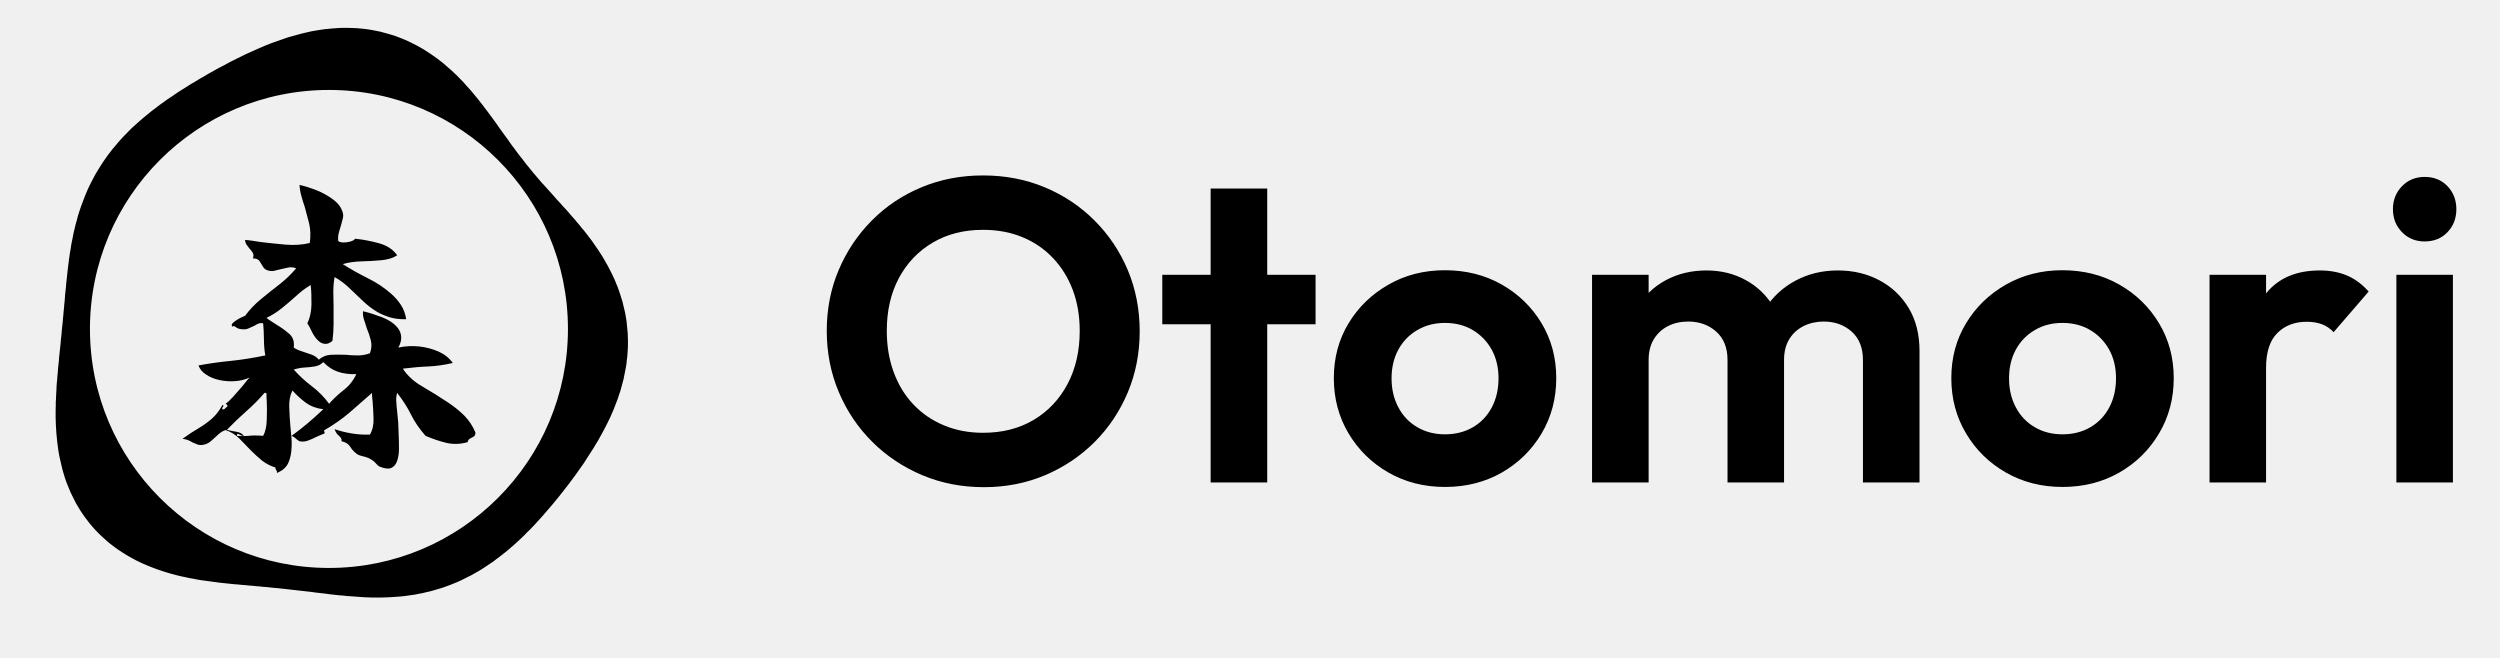
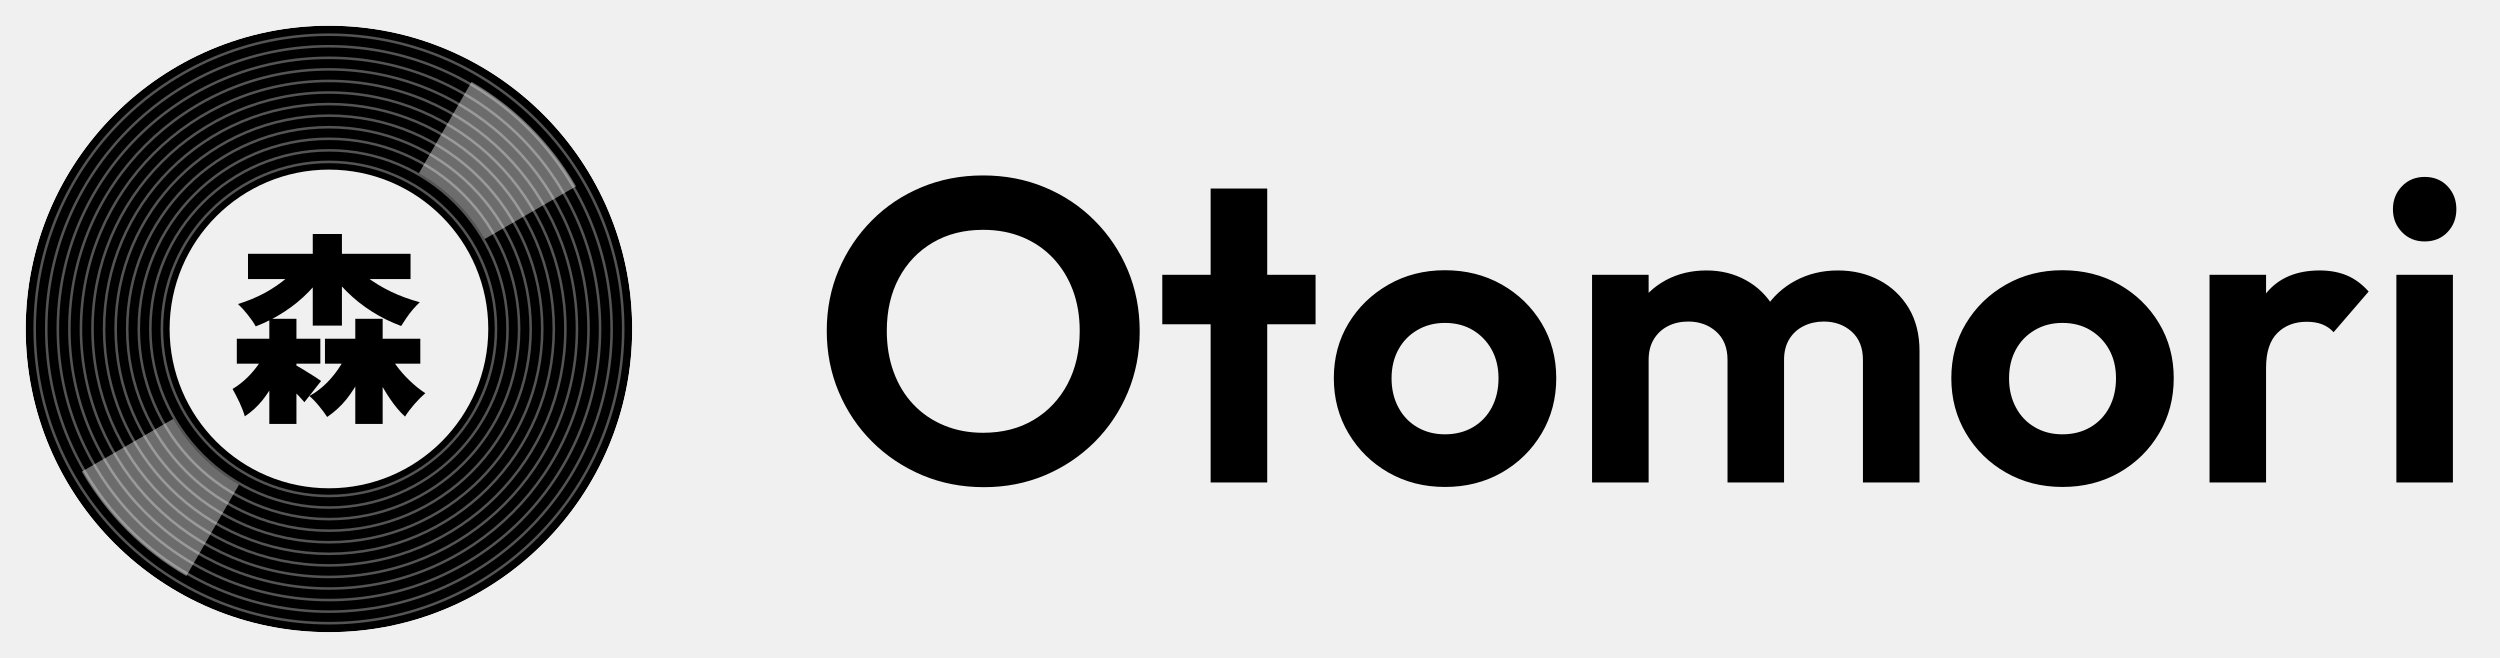
<svg xmlns="http://www.w3.org/2000/svg" viewBox="0 0 456 120" fill="currentColor">
-   <g transform="scale(0.234375)">
-     <path fill-rule="evenodd" d="M256.0 22.4 L259.1 22.1 L262.1 21.9 L265.2 21.7 L268.3 21.7 L271.4 21.7 L274.4 21.8 L277.5 21.9 L280.6 22.2 L283.6 22.5 L286.7 22.9 L289.7 23.4 L292.7 24.0 L295.8 24.6 L298.7 25.4 L301.7 26.2 L304.7 27.1 L307.6 28.0 L310.5 29.1 L313.3 30.2 L316.2 31.4 L319.0 32.7 L321.7 34.1 L324.5 35.5 L327.2 37.0 L329.8 38.5 L332.4 40.2 L335.0 41.9 L337.5 43.6 L340.0 45.4 L342.5 47.3 L344.9 49.2 L347.2 51.2 L349.5 53.2 L351.8 55.2 L354.0 57.3 L356.2 59.4 L358.3 61.6 L360.4 63.7 L362.4 66.0 L364.4 68.2 L366.4 70.4 L368.3 72.7 L370.2 75.0 L372.1 77.3 L373.9 79.6 L375.7 81.9 L377.4 84.2 L379.2 86.5 L380.9 88.8 L382.6 91.1 L384.2 93.3 L385.9 95.6 L387.5 97.9 L389.1 100.2 L390.7 102.4 L392.3 104.6 L393.9 106.8 L395.5 109.0 L397.0 111.2 L398.6 113.4 L400.2 115.5 L401.8 117.7 L403.4 119.8 L405.0 121.9 L406.6 123.9 L408.2 126.0 L409.8 128.1 L411.5 130.1 L413.1 132.1 L414.8 134.2 L416.5 136.2 L418.2 138.2 L419.9 140.2 L421.6 142.2 L423.4 144.1 L425.2 146.1 L427.0 148.1 L428.8 150.1 L430.6 152.1 L432.4 154.2 L434.2 156.2 L436.1 158.2 L437.9 160.3 L439.8 162.3 L441.7 164.4 L443.5 166.5 L445.4 168.7 L447.3 170.8 L449.1 173.0 L451.0 175.2 L452.8 177.5 L454.7 179.7 L456.5 182.0 L458.3 184.4 L460.1 186.7 L461.8 189.1 L463.5 191.6 L465.2 194.0 L466.8 196.5 L468.5 199.1 L470.0 201.6 L471.5 204.3 L473.0 206.9 L474.4 209.6 L475.8 212.3 L477.1 215.0 L478.4 217.8 L479.5 220.6 L480.7 223.4 L481.7 226.3 L482.7 229.2 L483.6 232.1 L484.5 235.0 L485.2 238.0 L485.9 240.9 L486.6 243.9 L487.1 246.9 L487.6 249.9 L487.9 253.0 L488.2 256.0 L488.5 259.0 L488.6 262.1 L488.7 265.1 L488.7 268.2 L488.6 271.2 L488.4 274.3 L488.2 277.3 L487.8 280.4 L487.5 283.4 L487.0 286.4 L486.4 289.4 L485.8 292.4 L485.2 295.4 L484.4 298.3 L483.6 301.3 L482.8 304.2 L481.8 307.1 L480.9 310.0 L479.8 312.8 L478.7 315.7 L477.6 318.5 L476.4 321.3 L475.2 324.1 L473.9 326.8 L472.6 329.5 L471.2 332.2 L469.8 334.9 L468.4 337.5 L466.9 340.2 L465.5 342.8 L463.9 345.3 L462.4 347.9 L460.8 350.4 L459.2 352.9 L457.6 355.4 L456.0 357.9 L454.4 360.4 L452.7 362.8 L451.0 365.2 L449.3 367.6 L447.6 370.0 L445.9 372.3 L444.1 374.7 L442.4 377.0 L440.6 379.3 L438.8 381.6 L437.0 383.9 L435.2 386.2 L433.4 388.4 L431.5 390.7 L429.7 392.9 L427.8 395.1 L425.9 397.3 L424.0 399.5 L422.1 401.7 L420.2 403.8 L418.2 406.0 L416.3 408.1 L414.3 410.2 L412.3 412.3 L410.2 414.3 L408.2 416.4 L406.1 418.4 L404.0 420.4 L401.9 422.3 L399.7 424.3 L397.5 426.2 L395.3 428.1 L393.1 429.9 L390.8 431.7 L388.5 433.5 L386.2 435.2 L383.9 437.0 L381.5 438.6 L379.1 440.2 L376.7 441.8 L374.2 443.4 L371.7 444.9 L369.2 446.3 L366.7 447.7 L364.1 449.0 L361.5 450.3 L358.9 451.6 L356.3 452.8 L353.6 453.9 L350.9 455.0 L348.2 456.0 L345.5 457.0 L342.7 457.9 L340.0 458.7 L337.2 459.5 L334.4 460.3 L331.6 460.9 L328.8 461.6 L326.0 462.1 L323.1 462.7 L320.3 463.1 L317.5 463.5 L314.6 463.9 L311.8 464.2 L308.9 464.4 L306.1 464.6 L303.2 464.8 L300.4 464.9 L297.6 465.0 L294.7 465.0 L291.9 465.0 L289.1 465.0 L286.3 464.9 L283.5 464.8 L280.7 464.6 L277.9 464.4 L275.1 464.2 L272.4 464.0 L269.6 463.8 L266.9 463.5 L264.1 463.3 L261.4 463.0 L258.7 462.7 L256.0 462.4 L253.3 462.0 L250.6 461.7 L247.9 461.4 L245.3 461.1 L242.6 460.7 L239.9 460.4 L237.2 460.1 L234.6 459.8 L231.9 459.5 L229.3 459.2 L226.6 458.9 L223.9 458.6 L221.2 458.3 L218.6 458.0 L215.9 457.7 L213.2 457.5 L210.5 457.2 L207.8 456.9 L205.0 456.7 L202.3 456.4 L199.5 456.2 L196.8 455.9 L194.0 455.7 L191.2 455.4 L188.4 455.2 L185.6 454.9 L182.7 454.7 L179.8 454.4 L177.0 454.1 L174.1 453.8 L171.2 453.5 L168.2 453.1 L165.3 452.7 L162.3 452.3 L159.4 451.9 L156.4 451.5 L153.4 451.0 L150.4 450.4 L147.4 449.9 L144.4 449.2 L141.4 448.6 L138.4 447.9 L135.4 447.1 L132.4 446.3 L129.4 445.4 L126.5 444.5 L123.5 443.5 L120.5 442.4 L117.6 441.3 L114.7 440.1 L111.8 438.9 L109.0 437.6 L106.1 436.2 L103.3 434.7 L100.6 433.2 L97.9 431.6 L95.2 429.9 L92.6 428.2 L90.0 426.4 L87.5 424.5 L85.0 422.6 L82.6 420.5 L80.3 418.4 L78.0 416.3 L75.8 414.1 L73.6 411.8 L71.5 409.4 L69.5 407.0 L67.6 404.5 L65.7 402.0 L63.9 399.4 L62.2 396.8 L60.6 394.1 L59.0 391.4 L57.6 388.6 L56.2 385.8 L54.8 382.9 L53.6 380.0 L52.4 377.1 L51.3 374.2 L50.3 371.2 L49.4 368.2 L48.5 365.1 L47.8 362.1 L47.1 359.0 L46.4 356.0 L45.8 352.9 L45.3 349.8 L44.9 346.7 L44.5 343.6 L44.2 340.5 L43.9 337.4 L43.7 334.3 L43.5 331.2 L43.4 328.2 L43.3 325.1 L43.3 322.0 L43.3 319.0 L43.4 316.0 L43.4 313.0 L43.6 310.0 L43.7 307.0 L43.9 304.0 L44.0 301.1 L44.2 298.1 L44.5 295.2 L44.7 292.3 L45.0 289.4 L45.2 286.6 L45.5 283.7 L45.8 280.9 L46.0 278.1 L46.3 275.3 L46.6 272.5 L46.9 269.7 L47.2 266.9 L47.4 264.2 L47.7 261.5 L48.0 258.7 L48.2 256.0 L48.5 253.3 L48.8 250.6 L49.0 247.9 L49.3 245.2 L49.5 242.5 L49.8 239.8 L50.0 237.1 L50.3 234.4 L50.5 231.7 L50.7 229.0 L51.0 226.3 L51.3 223.6 L51.5 220.9 L51.8 218.2 L52.1 215.4 L52.4 212.7 L52.7 210.0 L53.0 207.3 L53.4 204.5 L53.7 201.8 L54.1 199.1 L54.5 196.3 L55.0 193.6 L55.4 190.8 L55.9 188.1 L56.5 185.3 L57.0 182.6 L57.6 179.9 L58.3 177.1 L58.9 174.4 L59.7 171.7 L60.4 168.9 L61.2 166.2 L62.1 163.5 L63.0 160.8 L64.0 158.1 L65.0 155.5 L66.0 152.8 L67.1 150.2 L68.2 147.6 L69.4 145.0 L70.7 142.4 L72.0 139.9 L73.3 137.4 L74.7 134.9 L76.2 132.4 L77.7 130.0 L79.2 127.6 L80.8 125.2 L82.5 122.8 L84.1 120.5 L85.9 118.2 L87.6 116.0 L89.5 113.8 L91.3 111.6 L93.2 109.4 L95.1 107.3 L97.1 105.2 L99.1 103.2 L101.1 101.1 L103.2 99.1 L105.3 97.2 L107.4 95.3 L109.6 93.4 L111.8 91.5 L114.0 89.7 L116.2 87.9 L118.4 86.1 L120.7 84.4 L123.0 82.6 L125.3 80.9 L127.6 79.3 L129.9 77.6 L132.3 76.0 L134.7 74.4 L137.0 72.8 L139.4 71.2 L141.8 69.7 L144.2 68.2 L146.7 66.6 L149.1 65.1 L151.6 63.7 L154.0 62.2 L156.5 60.7 L159.0 59.3 L161.5 57.8 L164.0 56.4 L166.5 55.0 L169.0 53.6 L171.6 52.2 L174.2 50.9 L176.7 49.5 L179.3 48.1 L181.9 46.8 L184.5 45.5 L187.2 44.2 L189.8 42.9 L192.5 41.6 L195.2 40.4 L197.9 39.2 L200.6 38.0 L203.4 36.8 L206.1 35.6 L208.9 34.5 L211.7 33.4 L214.6 32.4 L217.4 31.4 L220.3 30.4 L223.1 29.4 L226.1 28.5 L229.0 27.7 L231.9 26.9 L234.9 26.1 L237.9 25.4 L240.8 24.7 L243.8 24.1 L246.9 23.6 L249.9 23.1 L252.9 22.7 L256.0 22.4 Z M442 256 A186 186 0 1 0 70 256 A186 186 0 1 0 442 256 Z" />
-     <path fill-rule="evenodd" d="M370.0 336.6Q370.0 338.9 368.6 339.8Q367.2 340.6 365.8 341.3Q364.4 342.0 363.9 344.1Q355.4 346.5 347.6 344.7Q339.9 342.9 331.2 339.2Q323.9 330.9 319.9 322.7Q315.9 314.5 309.1 305.8Q308.1 308.8 308.4 312.5Q308.6 316.1 309.1 320.4Q309.3 322.9 309.6 325.8Q310.0 328.6 310.0 331.4Q310.0 332.8 310.1 334.1Q310.2 335.4 310.2 336.8Q310.5 342.9 310.5 349.1Q310.5 355.2 308.8 359.4Q307.4 362.9 304.4 364.2Q301.3 365.5 295.6 363.2Q294.0 362.5 292.7 360.8Q291.4 359.2 289.5 358.0Q286.7 356.1 283.2 355.3Q279.6 354.5 278.0 353.5Q274.5 350.9 272.5 347.6Q270.5 344.4 265.8 343.4Q266.0 341.8 265.3 340.8Q264.6 339.9 263.9 339.2Q262.9 338.5 262.0 337.3Q261.1 336.1 260.4 334.0Q266.5 336.1 273.6 337.3Q280.8 338.5 287.9 338.2Q290.9 333.1 290.7 325.8Q290.5 318.5 290.0 312.6Q289.8 310.5 289.6 308.7Q289.5 306.9 289.5 305.8Q280.8 313.5 272.0 321.1Q263.2 328.6 252.6 334.7Q251.9 335.2 252.4 335.9Q252.8 336.8 252.6 337.3Q250.7 338.0 249.2 338.7Q247.6 339.4 246.0 340.1Q242.7 341.8 239.6 342.9Q236.6 344.1 233.1 343.4Q231.4 342.5 230.1 341.2Q228.8 339.9 226.9 339.2Q233.8 334.2 239.2 329.6Q244.6 325.1 251.6 318.5Q243.6 317.5 238.0 313.4Q232.4 309.3 227.6 303.9Q224.8 309.3 225.1 316.7Q225.3 324.1 226.0 331.9Q226.5 336.1 226.8 340.4Q227.2 344.6 226.9 348.4Q226.7 354.9 224.4 360.2Q222.0 365.5 215.4 368.1Q215.9 366.9 214.9 365.8Q214.2 364.8 214.5 363.9Q208.4 362.0 203.9 358.4Q199.4 354.7 195.4 350.7Q190.9 346.0 186.4 341.4Q181.8 336.8 175.6 334.7Q172.6 335.6 169.9 338.1Q167.2 340.6 164.6 342.9Q162.0 345.3 158.9 346.0Q155.9 346.7 153.9 346.0Q151.9 345.3 150.0 344.4Q148.4 343.4 146.5 342.6Q144.6 341.8 142.0 341.5Q148.8 336.6 154.5 333.3Q160.1 330.0 164.8 325.9Q169.5 321.8 173.1 315.2Q174.5 315.4 173.5 316.6Q172.6 317.8 173.1 318.5Q174.5 318.9 175.2 317.8Q175.9 316.8 176.6 316.8Q177.8 315.6 175.6 314.2Q178.2 312.4 181.5 308.7Q184.8 305.1 188.6 300.6Q190.0 298.7 192.1 296.2Q194.2 293.8 194.2 293.8Q189.5 296.1 183.3 296.6Q177.1 297.1 170.9 295.8Q164.8 294.5 160.4 291.5Q155.9 288.6 154.5 284.4Q166.2 282.2 179.2 280.9Q192.1 279.6 206.5 276.6Q205.5 271.9 205.4 264.1Q205.3 256.4 204.8 251.6Q202.9 251.2 201.3 251.8Q199.6 252.4 198.0 253.5Q195.6 254.7 192.9 255.8Q190.2 256.8 186.2 255.9Q185.1 255.6 184.5 255.2Q183.9 254.7 183.4 254.5Q182.0 253.3 180.8 254.2Q179.2 252.4 183.1 249.8Q186.9 247.2 190.7 245.8Q196.1 238.5 203.2 232.7Q210.2 226.9 217.5 221.3Q224.8 215.6 230.5 208.8Q227.4 207.6 224.4 208.2Q221.3 208.8 218.5 209.5Q215.9 210.2 213.6 210.7Q211.4 211.2 209.3 210.7Q206.0 210.0 204.7 207.6Q203.4 205.3 202.0 203.2Q200.6 201.1 196.8 201.1Q197.8 198.5 196.7 196.7Q195.6 194.9 194.2 193.5Q193.1 192.1 192.0 190.6Q190.9 189.1 190.7 186.7Q193.5 186.9 196.7 187.4Q199.9 187.9 203.2 188.4Q212.4 189.5 222.5 190.4Q232.6 191.2 241.1 189.1Q242.2 180.8 240.6 174.0Q238.9 167.2 237.1 160.8Q235.6 156.6 234.5 152.4Q233.3 148.1 233.1 143.9Q239.2 145.3 246.4 148.1Q253.5 150.9 259.3 155.3Q265.1 159.6 266.7 165.3Q267.4 167.6 266.8 170.0Q266.2 172.4 265.5 174.9Q264.6 177.8 263.8 180.7Q262.9 183.6 263.2 187.4Q264.1 188.6 266.9 188.7Q269.8 188.8 272.6 188.0Q275.4 187.2 276.4 185.8Q285.5 186.7 294.9 189.3Q304.4 191.9 309.1 198.7Q304.4 201.8 296.9 202.5Q289.5 203.2 281.5 203.4Q273.5 203.6 266.7 205.5Q275.6 211.2 286.0 216.4Q296.4 221.5 304.4 228.6Q308.8 232.4 312.0 237.3Q315.2 242.2 316.1 248.4Q309.3 248.6 303.9 247.1Q298.5 245.5 293.8 242.9Q287.6 239.2 282.4 234.2Q277.1 229.3 271.9 224.2Q266.7 219.2 260.4 215.6Q259.4 221.1 259.4 226.9Q259.4 232.8 259.6 238.9Q259.6 245.5 259.6 252.1Q259.6 258.7 258.7 265.3Q255.6 267.9 252.9 267.6Q250.2 267.4 248.1 265.5Q245.1 262.9 242.9 258.5Q240.8 254.0 239.2 251.6Q242.2 245.5 242.4 236.9Q242.5 228.4 241.8 221.8Q235.6 225.5 230.4 230.4Q225.1 235.2 219.6 239.6Q214.2 244.1 207.4 247.4Q209.1 248.8 211.2 250.1Q213.3 251.4 215.4 252.8Q220.6 255.9 225.1 259.8Q229.5 263.6 228.6 270.5Q231.4 272.4 235.2 273.5Q238.9 274.7 242.5 276.0Q246.0 277.3 248.1 279.9Q252.1 276.4 257.5 276.1Q262.9 275.9 269.1 276.1Q273.8 276.6 278.6 276.6Q283.4 276.6 287.9 274.9Q289.8 269.8 288.6 264.9Q287.4 260.1 285.5 255.6Q284.4 252.1 283.3 248.8Q282.2 245.5 282.5 242.2Q289.5 243.9 297.4 246.9Q305.3 250.0 309.3 254.9Q311.9 258.0 312.2 261.9Q312.6 265.8 310.0 270.5Q317.8 268.8 326.0 269.6Q334.2 270.5 341.3 273.6Q348.4 276.8 352.4 282.5Q342.2 284.8 333.4 285.2Q324.6 285.5 313.5 286.9Q318.9 295.2 328.9 300.9Q338.9 306.7 348.8 313.3Q355.6 317.8 361.3 323.4Q366.9 329.1 370.0 336.6ZM277.3 291.2Q269.1 291.4 262.9 289.3Q256.8 287.2 251.6 281.8Q249.1 284.4 245.3 285.1Q241.5 285.8 237.3 286.0Q233.1 286.2 228.6 287.6Q234.9 294.7 242.7 300.6Q250.5 306.5 256.1 314.2Q261.3 308.4 267.5 303.5Q273.8 298.7 277.3 291.2ZM207.4 306.5Q207.2 305.5 205.8 305.8Q199.2 313.5 191.5 320.2Q183.9 326.9 176.6 334.5Q179.9 335.4 183.9 336.0Q187.9 336.6 189.8 339.2Q189.1 339.4 188.4 339.1Q187.6 338.7 186.9 338.5Q185.8 337.8 185.1 337.6Q184.4 337.5 184.4 339.2Q186.7 339.4 188.8 339.4Q190.9 339.4 193.3 339.2Q195.6 338.9 198.4 338.9Q201.1 338.9 204.8 339.2Q207.4 334.5 207.6 326.6Q207.9 318.7 207.6 312.4Q207.4 310.7 207.4 309.2Q207.4 307.6 207.4 306.5Z" />
+   <g transform="scale(0.234375)" fill="currentColor">
+     <mask id="otomori-vinil-a" maskUnits="userSpaceOnUse" x="0" y="0" width="512" height="512">
+       <circle cx="256" cy="256" r="236" fill="#fff" />
+       <circle cx="256" cy="256" r="124" fill="#000" />
+       <g fill="none" stroke="#000" stroke-width="2" stroke-opacity=".35">
+         <circle cx="256" cy="256" r="130" />
+         <circle cx="256" cy="256" r="139" />
+         <circle cx="256" cy="256" r="148" />
+         <circle cx="256" cy="256" r="157" />
+         <circle cx="256" cy="256" r="166" />
+         <circle cx="256" cy="256" r="175" />
+         <circle cx="256" cy="256" r="184" />
+         <circle cx="256" cy="256" r="193" />
+         <circle cx="256" cy="256" r="202" />
+         <circle cx="256" cy="256" r="211" />
+         <circle cx="256" cy="256" r="220" />
+         <circle cx="256" cy="256" r="229" />
+       </g>
+       <path fill="#000" fill-opacity=".45" d="M367.0 63.7 A222 222 0 0 1 448.3 145.0 L377.2 186.0 A140 140 0 0 0 326.0 134.8 Z M145.0 448.3 A222 222 0 0 1 63.7 367.0 L134.8 326.0 A140 140 0 0 0 186.0 377.2 Z" />
+     </mask>
+     <circle cx="256" cy="256" r="236" mask="url(#otomori-vinil-a)" />
+     <path d="M193.0 197.5H319.5V217.2H193.0ZM184.3 263.6H249.3V283.0H184.3ZM252.9 263.6H327.1V283.0H252.9ZM243.4 182.1H266.1V253.4H243.4ZM209.6 248.1H230.7V329.9H209.6ZM276.5 248.1H297.8V329.9H276.5ZM236.6 201.2 255.1 208.0Q248.9 218.3 240.3 227.0Q231.8 235.8 221.3 242.6Q210.8 249.5 199.0 254.0Q196.8 249.9 192.7 244.8Q188.6 239.7 185.2 236.6Q196.1 233.3 206.0 228.0Q215.9 222.6 223.9 215.7Q231.8 208.8 236.6 201.2ZM270.6 201.2Q276.2 208.6 284.9 215.2Q293.6 221.8 304.3 227.0Q315.0 232.1 326.7 235.2Q324.3 237.4 321.5 240.6Q318.7 243.9 316.3 247.4Q313.9 250.9 312.2 253.7Q300.3 249.3 289.5 242.5Q278.7 235.7 269.7 226.7Q260.7 217.8 254.0 207.6ZM273.1 267.6 289.2 272.0Q285.8 282.9 280.8 292.9Q275.9 302.9 269.4 311.0Q262.8 319.0 254.6 324.5Q252.3 320.8 248.2 315.9Q244.2 311.0 240.8 308.2Q248.2 304.1 254.5 297.8Q260.8 291.4 265.5 283.7Q270.3 276.0 273.1 267.6ZM299.6 270.1Q303.0 277.0 307.9 283.7Q312.8 290.5 318.8 296.2Q324.8 302.0 331.0 306.0Q327.3 309.1 322.6 314.4Q318.0 319.7 315.2 324.2Q309.1 318.6 303.7 310.6Q298.2 302.6 293.7 293.3Q289.2 284.0 286.1 274.5ZM209.0 269.4 223.7 274.9Q220.1 284.7 215.3 294.1Q210.5 303.5 204.4 311.3Q198.2 319.0 190.5 324.0Q189.2 319.2 186.4 313.2Q183.5 307.2 181.0 302.7Q187.2 299.0 192.6 293.7Q197.9 288.5 202.1 282.2Q206.3 275.9 209.0 269.4ZM227.9 282.9Q229.6 283.8 232.8 285.7Q236.0 287.5 239.4 289.7Q242.8 291.9 245.8 293.7Q248.7 295.6 249.9 296.5L236.9 313.0Q235.0 310.8 232.4 308.0Q229.8 305.2 226.8 302.3Q223.9 299.3 221.1 296.7Q218.3 294.0 216.1 292.2Z" />
  </g>
  <path d="M179.47 88.86Q173.41 88.86 168.21 86.67Q163.00 84.47 159.09 80.58Q155.18 76.69 152.99 71.50Q150.80 66.31 150.80 60.35Q150.80 54.37 152.98 49.24Q155.16 44.10 159.03 40.21Q162.90 36.31 168.08 34.16Q173.25 32.00 179.31 32.00Q185.37 32.00 190.55 34.16Q195.73 36.31 199.63 40.21Q203.53 44.10 205.71 49.27Q207.88 54.45 207.88 60.43Q207.88 66.39 205.71 71.57Q203.53 76.75 199.66 80.62Q195.78 84.49 190.62 86.68Q185.45 88.86 179.47 88.86ZM179.31 78.94Q184.59 78.94 188.54 76.59Q192.49 74.24 194.72 70.05Q196.94 65.86 196.94 60.35Q196.94 56.25 195.67 52.88Q194.39 49.51 192.04 47.04Q189.69 44.57 186.47 43.25Q183.25 41.92 179.31 41.92Q174.10 41.92 170.15 44.24Q166.20 46.55 163.97 50.70Q161.75 54.84 161.75 60.35Q161.75 64.47 163.02 67.91Q164.29 71.35 166.62 73.79Q168.94 76.24 172.19 77.59Q175.43 78.94 179.31 78.94ZM220.82 88.00V34.39H231.14V88.00ZM212.00 59.14V50.12H239.96V59.14ZM263.57 88.82Q257.86 88.82 253.26 86.20Q248.67 83.57 245.98 79.06Q243.29 74.55 243.29 68.98Q243.29 63.41 245.97 58.98Q248.65 54.55 253.25 51.92Q257.84 49.29 263.55 49.29Q269.31 49.29 273.90 51.89Q278.49 54.49 281.18 58.95Q283.86 63.41 283.86 68.98Q283.86 74.55 281.19 79.06Q278.51 83.57 273.92 86.20Q269.33 88.82 263.57 88.82ZM263.55 79.22Q266.45 79.22 268.67 77.92Q270.88 76.63 272.11 74.30Q273.33 71.98 273.33 69.00Q273.33 66.02 272.07 63.75Q270.80 61.49 268.63 60.20Q266.45 58.90 263.55 58.90Q260.73 58.90 258.51 60.21Q256.29 61.51 255.06 63.77Q253.82 66.04 253.82 69.02Q253.82 71.98 255.06 74.30Q256.29 76.63 258.51 77.92Q260.73 79.22 263.55 79.22ZM290.39 88.00V50.12H300.71V88.00ZM315.10 88.00V65.65Q315.10 62.33 313.04 60.49Q310.98 58.65 307.94 58.65Q305.86 58.65 304.24 59.48Q302.61 60.31 301.66 61.87Q300.71 63.43 300.71 65.65L296.69 63.69Q296.69 59.27 298.62 56.08Q300.55 52.88 303.84 51.11Q307.14 49.33 311.25 49.33Q315.24 49.33 318.44 51.10Q321.65 52.86 323.53 56.05Q325.41 59.24 325.41 63.67V88.00ZM339.80 88.00V65.65Q339.80 62.33 337.75 60.49Q335.69 58.65 332.65 58.65Q330.63 58.65 328.97 59.48Q327.31 60.31 326.36 61.87Q325.41 63.43 325.41 65.65L319.51 64.25Q319.80 59.67 321.93 56.34Q324.06 53.02 327.52 51.18Q330.98 49.33 335.22 49.33Q339.43 49.33 342.79 51.12Q346.16 52.90 348.14 56.18Q350.12 59.45 350.12 64.04V88.00ZM376.20 88.82Q370.49 88.82 365.89 86.20Q361.29 83.57 358.61 79.06Q355.92 74.55 355.92 68.98Q355.92 63.41 358.60 58.98Q361.27 54.55 365.87 51.92Q370.47 49.29 376.18 49.29Q381.94 49.29 386.53 51.89Q391.12 54.49 393.80 58.95Q396.49 63.41 396.49 68.98Q396.49 74.55 393.81 79.06Q391.14 83.57 386.55 86.20Q381.96 88.82 376.20 88.82ZM376.18 79.22Q379.08 79.22 381.29 77.92Q383.51 76.63 384.74 74.30Q385.96 71.98 385.96 69.00Q385.96 66.02 384.70 63.75Q383.43 61.49 381.25 60.20Q379.08 58.90 376.18 58.90Q373.35 58.90 371.14 60.21Q368.92 61.51 367.69 63.77Q366.45 66.04 366.45 69.02Q366.45 71.98 367.69 74.30Q368.92 76.63 371.14 77.92Q373.35 79.22 376.18 79.22ZM403.02 88.00V50.12H413.33V88.00ZM413.33 67.08 409.31 64.37Q410.06 57.45 413.43 53.39Q416.80 49.33 423.12 49.33Q425.90 49.33 428.09 50.25Q430.27 51.18 432.04 53.18L425.65 60.59Q424.75 59.61 423.54 59.15Q422.33 58.69 420.75 58.69Q417.45 58.69 415.39 60.74Q413.33 62.79 413.33 67.08ZM437.10 88.00V50.12H447.41V88.00ZM442.25 44.04Q439.76 44.04 438.12 42.34Q436.47 40.65 436.47 38.16Q436.47 35.67 438.12 33.97Q439.76 32.27 442.25 32.27Q444.82 32.27 446.43 33.97Q448.04 35.67 448.04 38.16Q448.04 40.65 446.43 42.34Q444.82 44.04 442.25 44.04Z" />
</svg>
